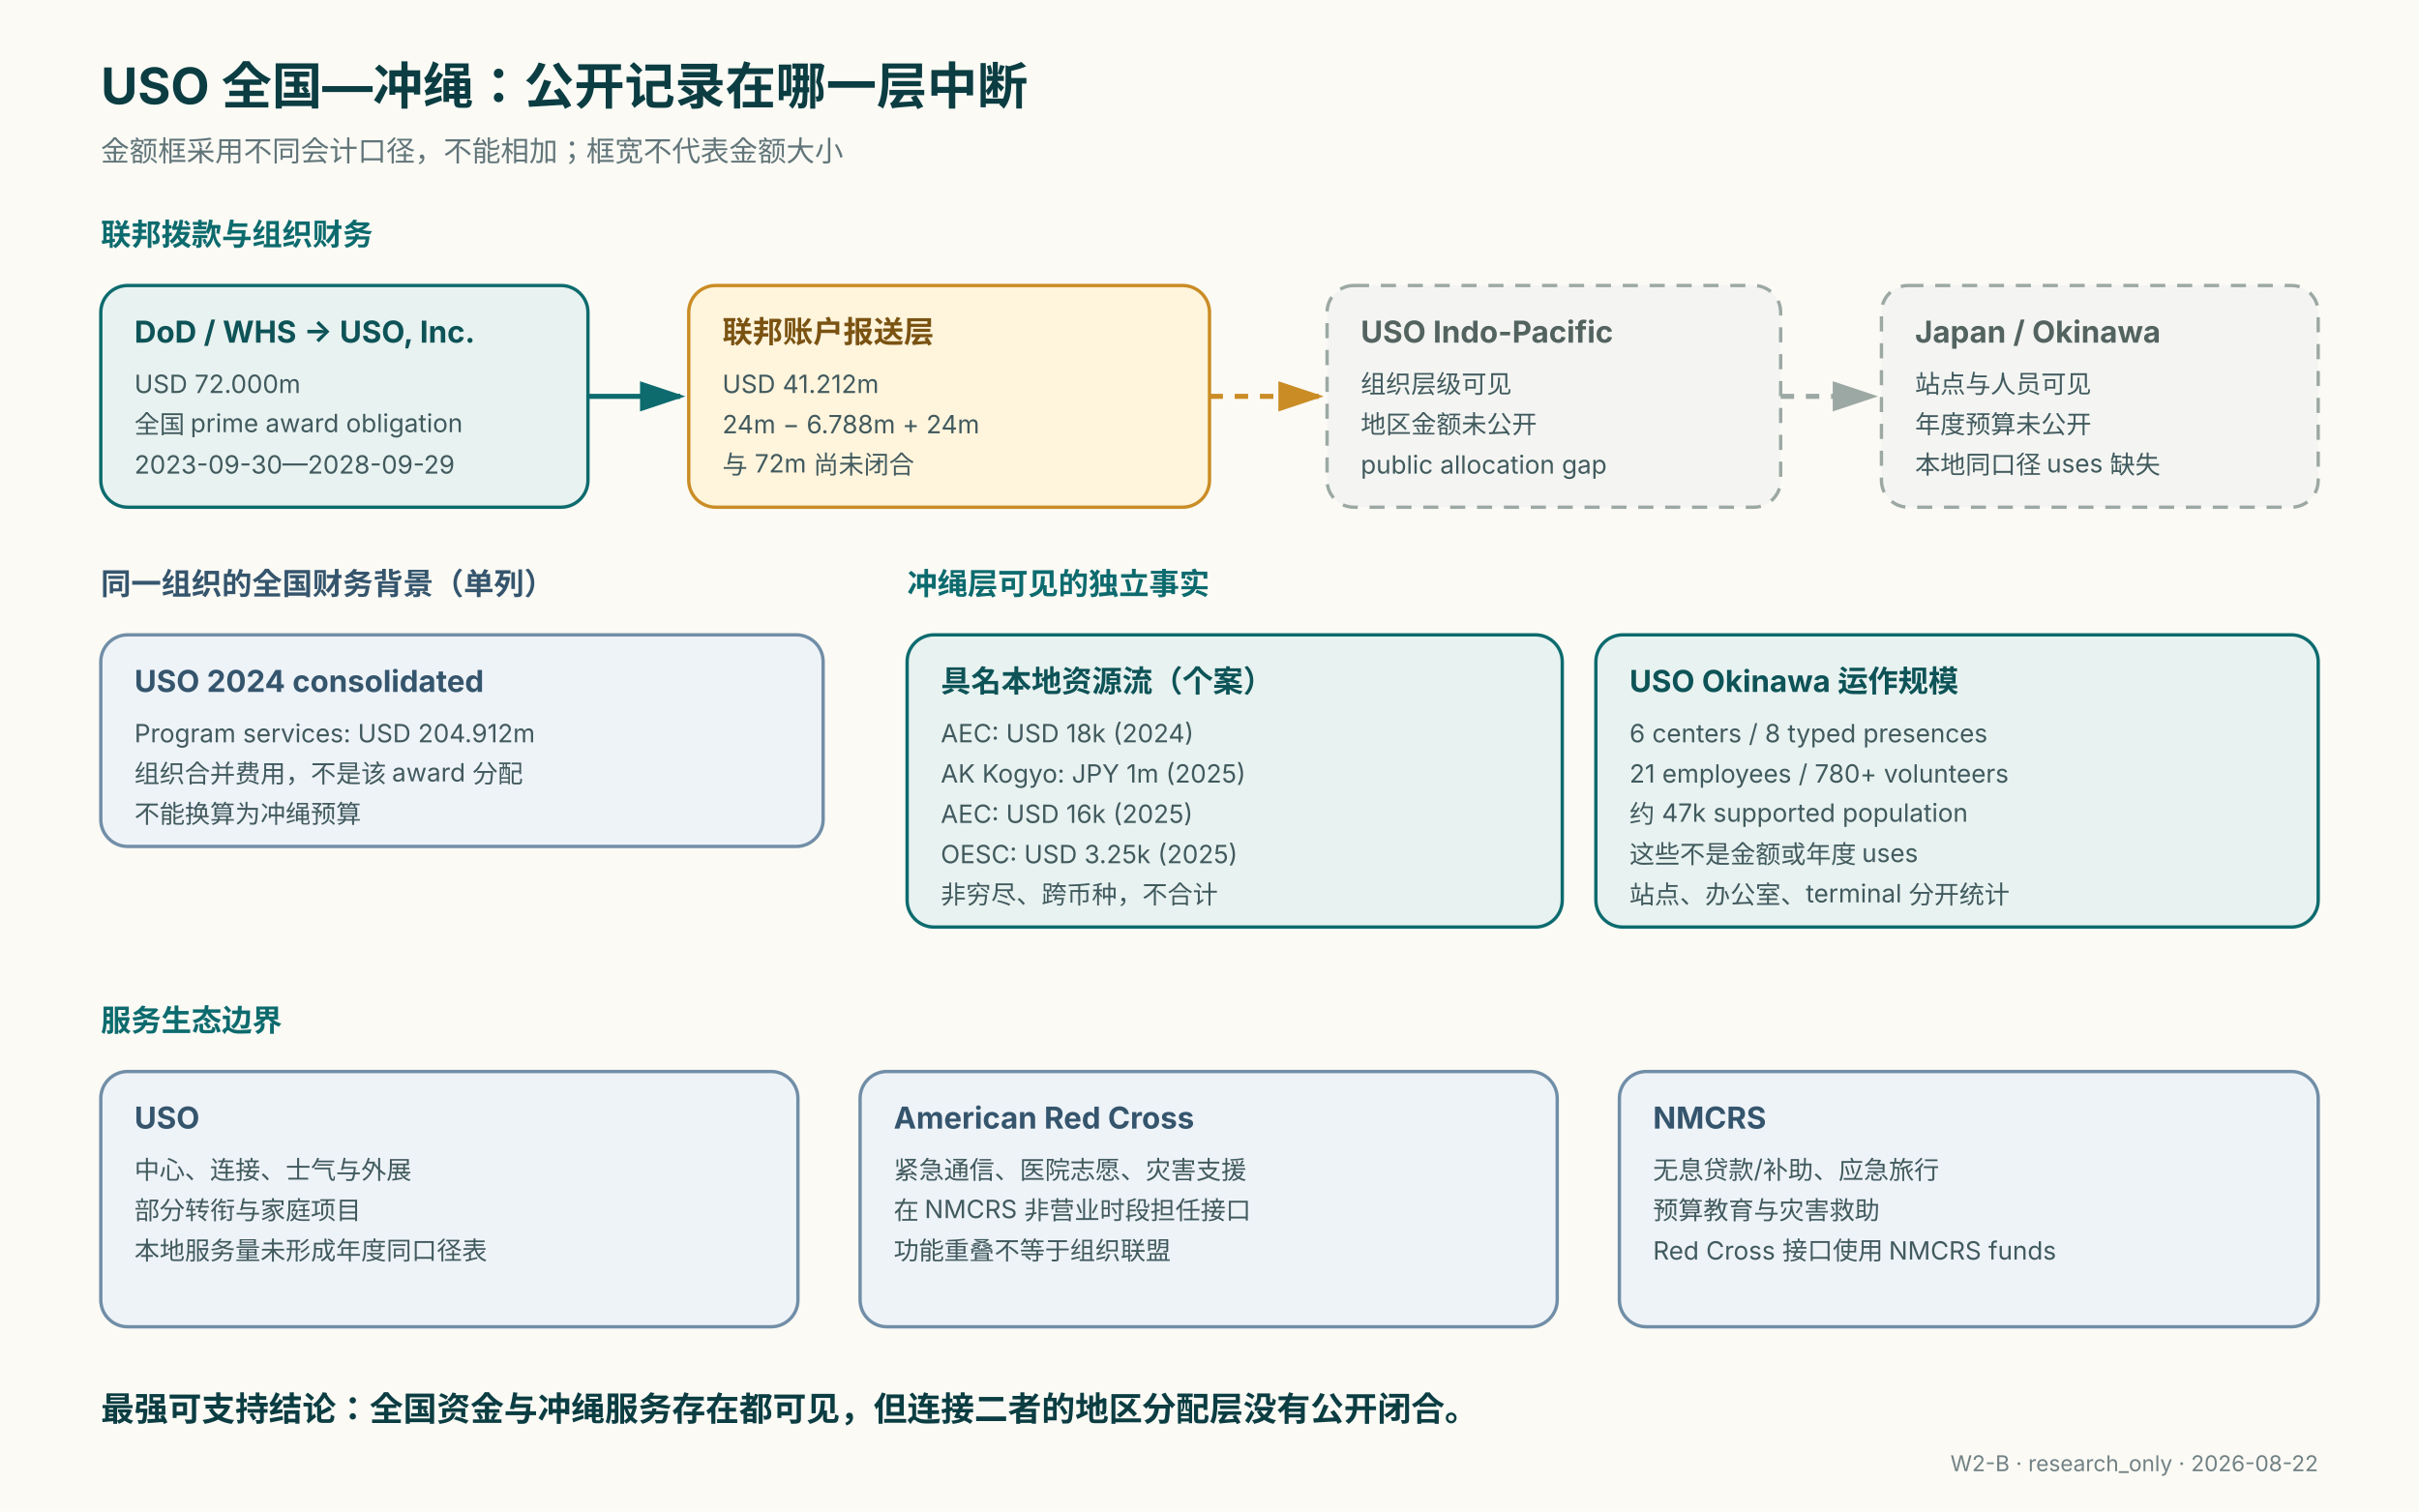
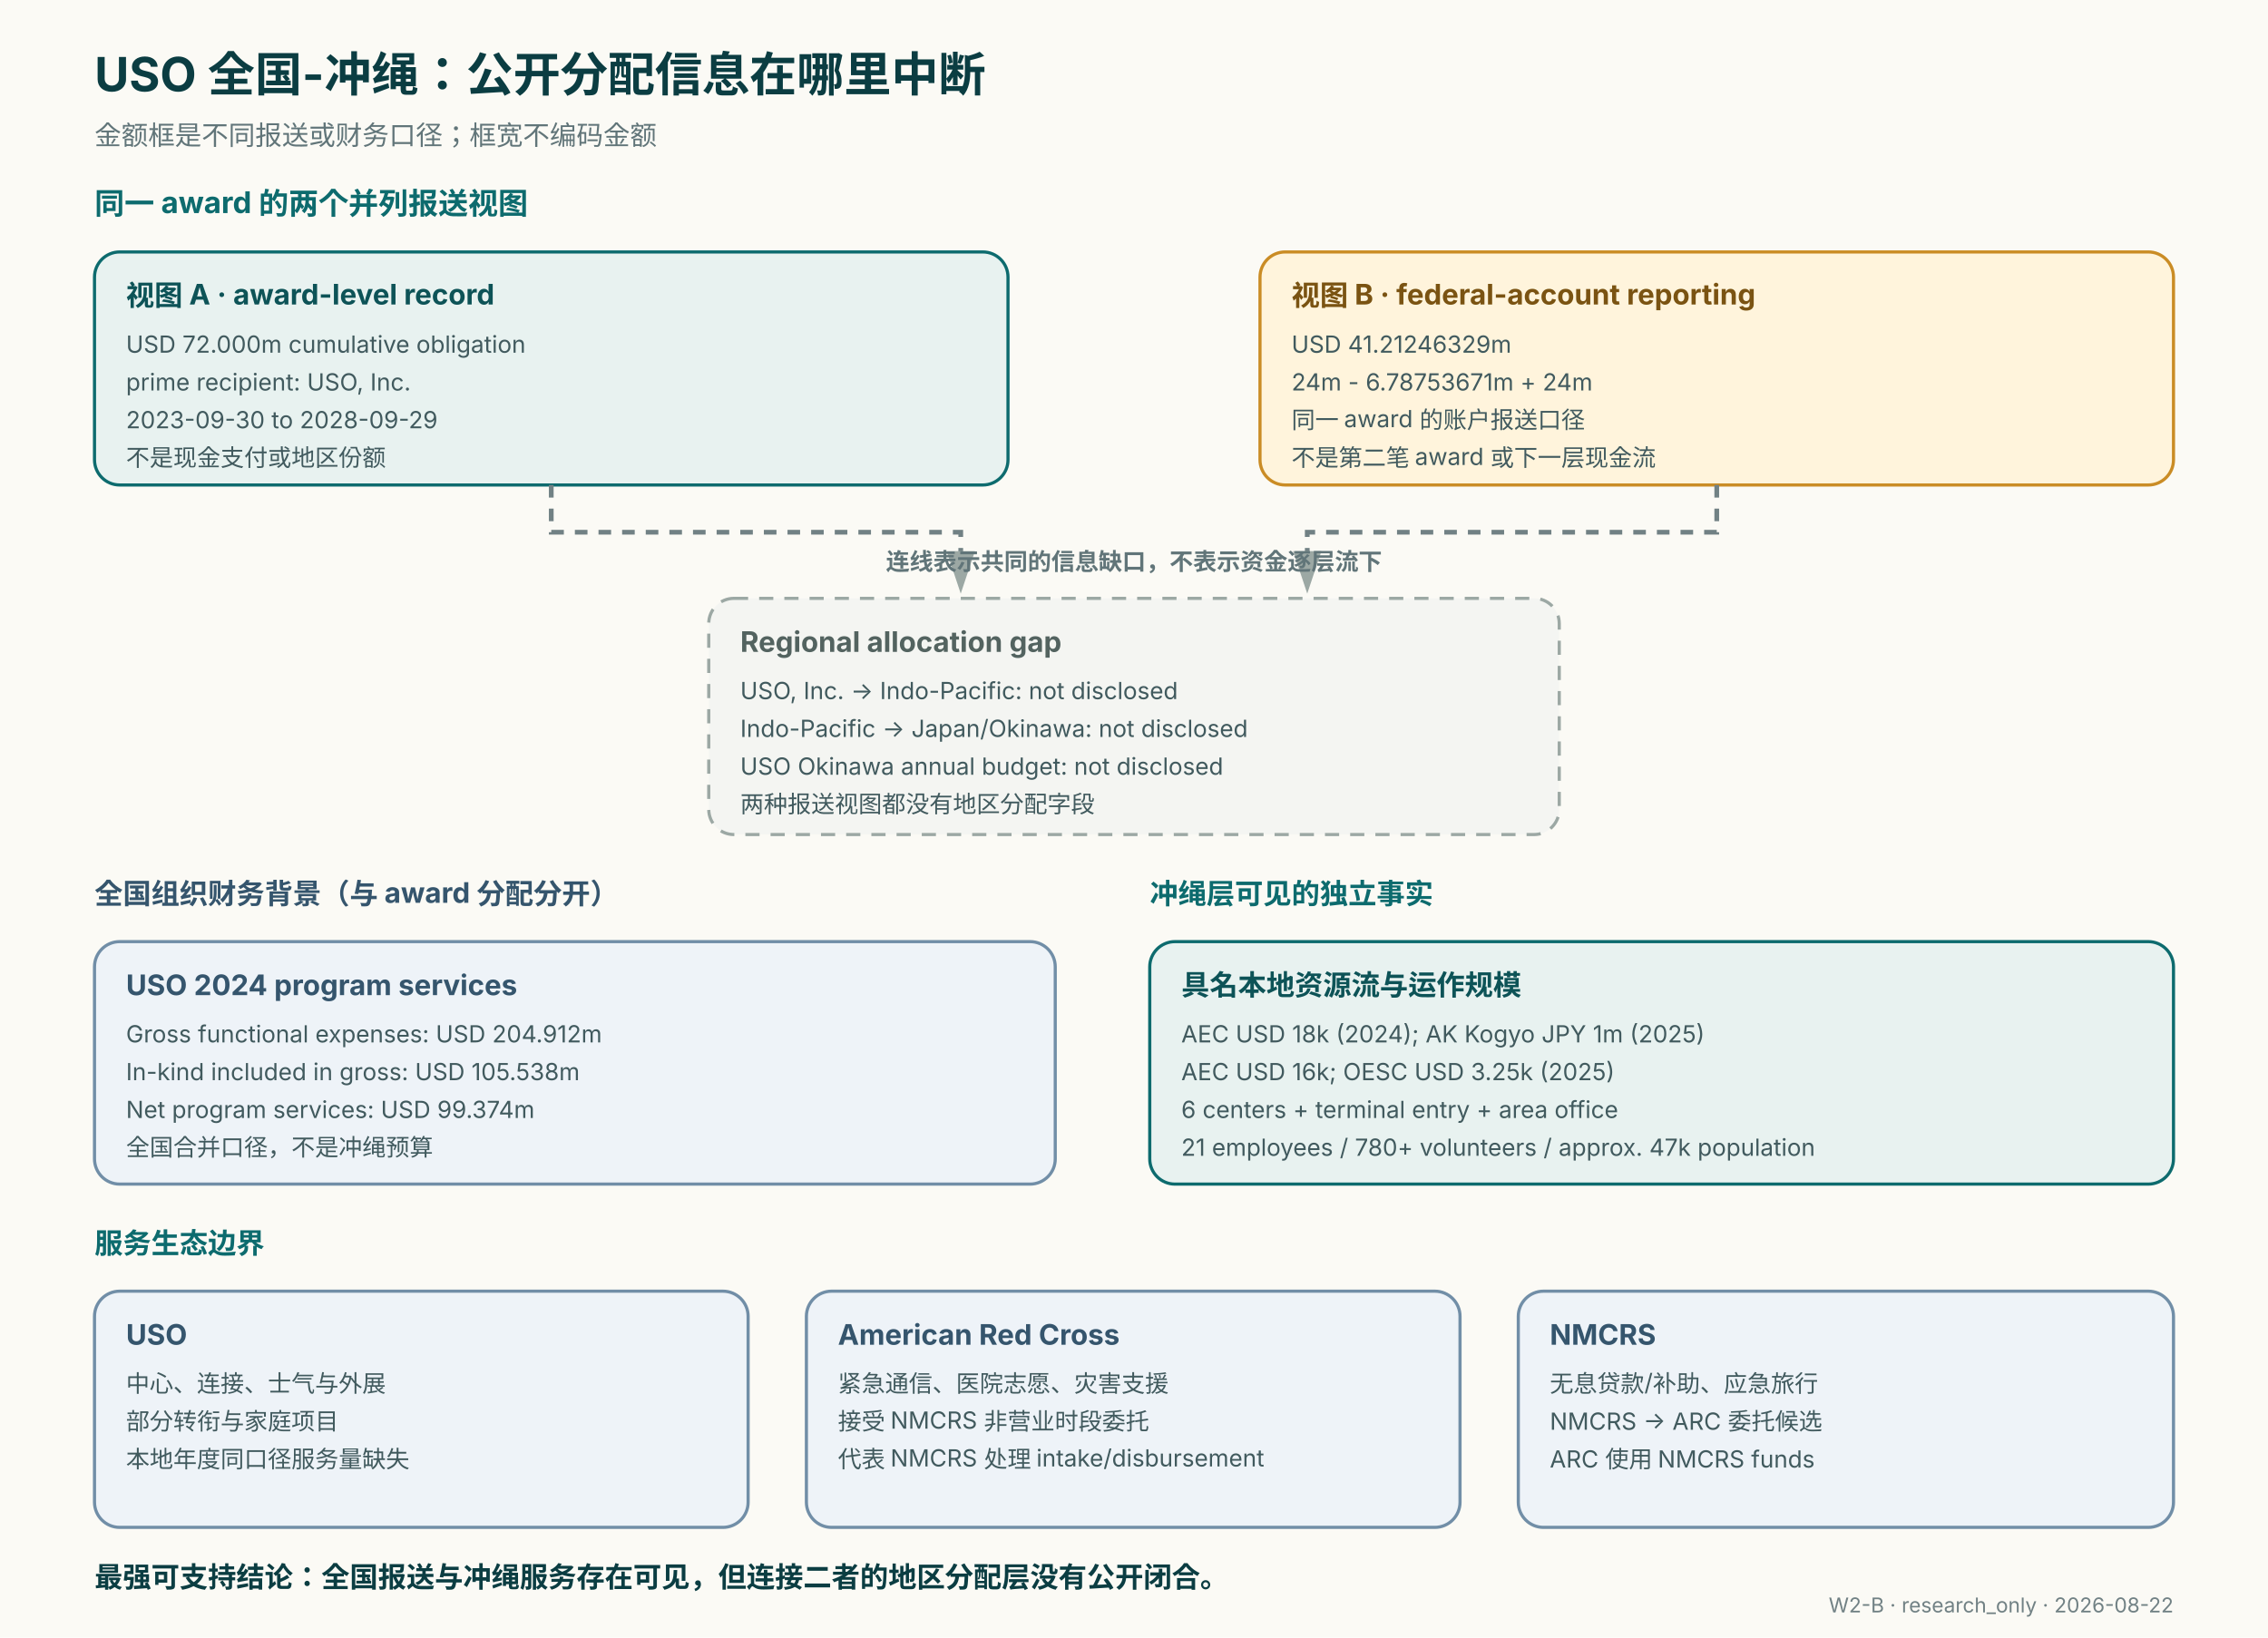
- <svg xmlns="http://www.w3.org/2000/svg" width="1440" height="900" viewBox="0 0 1440 900">
-   <rect width="1440" height="900" fill="#fbfaf5" />
-   <text x="60" y="62" font-family="Inter, Arial, Microsoft YaHei, sans-serif" font-size="30" font-weight="700" fill="#0b3d42" text-anchor="start">USO 全国—冲绳：公开记录在哪一层中断</text>
-   <text x="60" y="96" font-family="Inter, Arial, Microsoft YaHei, sans-serif" font-size="17" font-weight="400" fill="#617579" text-anchor="start">金额框采用不同会计口径，不能相加；框宽不代表金额大小</text>
-   <text x="60" y="146" font-family="Inter, Arial, Microsoft YaHei, sans-serif" font-size="18" font-weight="700" fill="#0d6b6e" text-anchor="start">联邦拨款与组织财务</text>
-   <rect x="60" y="170" width="290" height="132" rx="16" fill="#e8f2f0" stroke="#0d6b6e" stroke-width="2" />
-   <text x="80" y="204" font-family="Inter, Arial, Microsoft YaHei, sans-serif" font-size="18" font-weight="700" fill="#0d5357" text-anchor="start">DoD / WHS → USO, Inc.</text>
-   <text x="80" y="234" font-family="Inter, Arial, Microsoft YaHei, sans-serif" font-size="15" font-weight="400" fill="#415a5e" text-anchor="start">USD 72.000m</text>
-   <text x="80" y="258" font-family="Inter, Arial, Microsoft YaHei, sans-serif" font-size="15" font-weight="400" fill="#415a5e" text-anchor="start">全国 prime award obligation</text>
-   <text x="80" y="282" font-family="Inter, Arial, Microsoft YaHei, sans-serif" font-size="15" font-weight="400" fill="#415a5e" text-anchor="start">2023-09-30—2028-09-29</text>
-   <path d="M350 236 H405" stroke="#0d6b6e" stroke-width="3" marker-end="url(#arrow)" />
-   <rect x="410" y="170" width="310" height="132" rx="16" fill="#fff4dc" stroke="#ca8c25" stroke-width="2" />
-   <text x="430" y="204" font-family="Inter, Arial, Microsoft YaHei, sans-serif" font-size="18" font-weight="700" fill="#7a5312" text-anchor="start">联邦账户报送层</text>
-   <text x="430" y="234" font-family="Inter, Arial, Microsoft YaHei, sans-serif" font-size="15" font-weight="400" fill="#415a5e" text-anchor="start">USD 41.212m</text>
-   <text x="430" y="258" font-family="Inter, Arial, Microsoft YaHei, sans-serif" font-size="15" font-weight="400" fill="#415a5e" text-anchor="start">24m − 6.788m + 24m</text>
-   <text x="430" y="282" font-family="Inter, Arial, Microsoft YaHei, sans-serif" font-size="15" font-weight="400" fill="#415a5e" text-anchor="start">与 72m 尚未闭合</text>
-   <path d="M720 236 H785" stroke="#ca8c25" stroke-width="3" stroke-dasharray="8 7" marker-end="url(#arrowAmber)" />
-   <rect x="790" y="170" width="270" height="132" rx="16" fill="#f4f5f2" stroke="#9ca8a4" stroke-width="2" stroke-dasharray="9 7" />
-   <text x="810" y="204" font-family="Inter, Arial, Microsoft YaHei, sans-serif" font-size="18" font-weight="700" fill="#536360" text-anchor="start">USO Indo-Pacific</text>
-   <text x="810" y="234" font-family="Inter, Arial, Microsoft YaHei, sans-serif" font-size="15" font-weight="400" fill="#415a5e" text-anchor="start">组织层级可见</text>
-   <text x="810" y="258" font-family="Inter, Arial, Microsoft YaHei, sans-serif" font-size="15" font-weight="400" fill="#415a5e" text-anchor="start">地区金额未公开</text>
-   <text x="810" y="282" font-family="Inter, Arial, Microsoft YaHei, sans-serif" font-size="15" font-weight="400" fill="#415a5e" text-anchor="start">public allocation gap</text>
-   <path d="M1060 236 H1115" stroke="#9ca8a4" stroke-width="3" stroke-dasharray="8 7" marker-end="url(#arrowGray)" />
-   <rect x="1120" y="170" width="260" height="132" rx="16" fill="#f4f5f2" stroke="#9ca8a4" stroke-width="2" stroke-dasharray="9 7" />
-   <text x="1140" y="204" font-family="Inter, Arial, Microsoft YaHei, sans-serif" font-size="18" font-weight="700" fill="#536360" text-anchor="start">Japan / Okinawa</text>
-   <text x="1140" y="234" font-family="Inter, Arial, Microsoft YaHei, sans-serif" font-size="15" font-weight="400" fill="#415a5e" text-anchor="start">站点与人员可见</text>
-   <text x="1140" y="258" font-family="Inter, Arial, Microsoft YaHei, sans-serif" font-size="15" font-weight="400" fill="#415a5e" text-anchor="start">年度预算未公开</text>
-   <text x="1140" y="282" font-family="Inter, Arial, Microsoft YaHei, sans-serif" font-size="15" font-weight="400" fill="#415a5e" text-anchor="start">本地同口径 uses 缺失</text>
-   <text x="60" y="354" font-family="Inter, Arial, Microsoft YaHei, sans-serif" font-size="18" font-weight="700" fill="#35556d" text-anchor="start">同一组织的全国财务背景（单列）</text>
-   <rect x="60" y="378" width="430" height="126" rx="16" fill="#eef3f8" stroke="#718ea7" stroke-width="2" />
-   <text x="80" y="412" font-family="Inter, Arial, Microsoft YaHei, sans-serif" font-size="18" font-weight="700" fill="#35556d" text-anchor="start">USO 2024 consolidated</text>
-   <text x="80" y="442" font-family="Inter, Arial, Microsoft YaHei, sans-serif" font-size="15" font-weight="400" fill="#415a5e" text-anchor="start">Program services: USD 204.912m</text>
-   <text x="80" y="466" font-family="Inter, Arial, Microsoft YaHei, sans-serif" font-size="15" font-weight="400" fill="#415a5e" text-anchor="start">组织合并费用，不是该 award 分配</text>
-   <text x="80" y="490" font-family="Inter, Arial, Microsoft YaHei, sans-serif" font-size="15" font-weight="400" fill="#415a5e" text-anchor="start">不能换算为冲绳预算</text>
-   <text x="540" y="354" font-family="Inter, Arial, Microsoft YaHei, sans-serif" font-size="18" font-weight="700" fill="#0d6b6e" text-anchor="start">冲绳层可见的独立事实</text>
-   <rect x="540" y="378" width="390" height="174" rx="16" fill="#e8f2f0" stroke="#0d6b6e" stroke-width="2" />
-   <text x="560" y="412" font-family="Inter, Arial, Microsoft YaHei, sans-serif" font-size="18" font-weight="700" fill="#0d5357" text-anchor="start">具名本地资源流（个案）</text>
-   <text x="560" y="442" font-family="Inter, Arial, Microsoft YaHei, sans-serif" font-size="15" font-weight="400" fill="#415a5e" text-anchor="start">AEC: USD 18k (2024)</text>
-   <text x="560" y="466" font-family="Inter, Arial, Microsoft YaHei, sans-serif" font-size="15" font-weight="400" fill="#415a5e" text-anchor="start">AK Kogyo: JPY 1m (2025)</text>
-   <text x="560" y="490" font-family="Inter, Arial, Microsoft YaHei, sans-serif" font-size="15" font-weight="400" fill="#415a5e" text-anchor="start">AEC: USD 16k (2025)</text>
-   <text x="560" y="514" font-family="Inter, Arial, Microsoft YaHei, sans-serif" font-size="15" font-weight="400" fill="#415a5e" text-anchor="start">OESC: USD 3.25k (2025)</text>
-   <text x="560" y="538" font-family="Inter, Arial, Microsoft YaHei, sans-serif" font-size="15" font-weight="400" fill="#415a5e" text-anchor="start">非穷尽、跨币种，不合计</text>
-   <rect x="950" y="378" width="430" height="174" rx="16" fill="#e8f2f0" stroke="#0d6b6e" stroke-width="2" />
-   <text x="970" y="412" font-family="Inter, Arial, Microsoft YaHei, sans-serif" font-size="18" font-weight="700" fill="#0d5357" text-anchor="start">USO Okinawa 运作规模</text>
-   <text x="970" y="442" font-family="Inter, Arial, Microsoft YaHei, sans-serif" font-size="15" font-weight="400" fill="#415a5e" text-anchor="start">6 centers / 8 typed presences</text>
-   <text x="970" y="466" font-family="Inter, Arial, Microsoft YaHei, sans-serif" font-size="15" font-weight="400" fill="#415a5e" text-anchor="start">21 employees / 780+ volunteers</text>
-   <text x="970" y="490" font-family="Inter, Arial, Microsoft YaHei, sans-serif" font-size="15" font-weight="400" fill="#415a5e" text-anchor="start">约 47k supported population</text>
-   <text x="970" y="514" font-family="Inter, Arial, Microsoft YaHei, sans-serif" font-size="15" font-weight="400" fill="#415a5e" text-anchor="start">这些不是金额或年度 uses</text>
-   <text x="970" y="538" font-family="Inter, Arial, Microsoft YaHei, sans-serif" font-size="15" font-weight="400" fill="#415a5e" text-anchor="start">站点、办公室、terminal 分开统计</text>
-   <text x="60" y="614" font-family="Inter, Arial, Microsoft YaHei, sans-serif" font-size="18" font-weight="700" fill="#0d6b6e" text-anchor="start">服务生态边界</text>
-   <rect x="60" y="638" width="415" height="152" rx="16" fill="#eef3f8" stroke="#718ea7" stroke-width="2" />
-   <text x="80" y="672" font-family="Inter, Arial, Microsoft YaHei, sans-serif" font-size="18" font-weight="700" fill="#35556d" text-anchor="start">USO</text>
-   <text x="80" y="702" font-family="Inter, Arial, Microsoft YaHei, sans-serif" font-size="15" font-weight="400" fill="#415a5e" text-anchor="start">中心、连接、士气与外展</text>
-   <text x="80" y="726" font-family="Inter, Arial, Microsoft YaHei, sans-serif" font-size="15" font-weight="400" fill="#415a5e" text-anchor="start">部分转衔与家庭项目</text>
-   <text x="80" y="750" font-family="Inter, Arial, Microsoft YaHei, sans-serif" font-size="15" font-weight="400" fill="#415a5e" text-anchor="start">本地服务量未形成年度同口径表</text>
-   <rect x="512" y="638" width="415" height="152" rx="16" fill="#eef3f8" stroke="#718ea7" stroke-width="2" />
-   <text x="532" y="672" font-family="Inter, Arial, Microsoft YaHei, sans-serif" font-size="18" font-weight="700" fill="#35556d" text-anchor="start">American Red Cross</text>
-   <text x="532" y="702" font-family="Inter, Arial, Microsoft YaHei, sans-serif" font-size="15" font-weight="400" fill="#415a5e" text-anchor="start">紧急通信、医院志愿、灾害支援</text>
-   <text x="532" y="726" font-family="Inter, Arial, Microsoft YaHei, sans-serif" font-size="15" font-weight="400" fill="#415a5e" text-anchor="start">在 NMCRS 非营业时段担任接口</text>
-   <text x="532" y="750" font-family="Inter, Arial, Microsoft YaHei, sans-serif" font-size="15" font-weight="400" fill="#415a5e" text-anchor="start">功能重叠不等于组织联盟</text>
-   <rect x="964" y="638" width="416" height="152" rx="16" fill="#eef3f8" stroke="#718ea7" stroke-width="2" />
-   <text x="984" y="672" font-family="Inter, Arial, Microsoft YaHei, sans-serif" font-size="18" font-weight="700" fill="#35556d" text-anchor="start">NMCRS</text>
-   <text x="984" y="702" font-family="Inter, Arial, Microsoft YaHei, sans-serif" font-size="15" font-weight="400" fill="#415a5e" text-anchor="start">无息贷款/补助、应急旅行</text>
-   <text x="984" y="726" font-family="Inter, Arial, Microsoft YaHei, sans-serif" font-size="15" font-weight="400" fill="#415a5e" text-anchor="start">预算教育与灾害救助</text>
-   <text x="984" y="750" font-family="Inter, Arial, Microsoft YaHei, sans-serif" font-size="15" font-weight="400" fill="#415a5e" text-anchor="start">Red Cross 接口使用 NMCRS funds</text>
-   <text x="60" y="846" font-family="Inter, Arial, Microsoft YaHei, sans-serif" font-size="20" font-weight="700" fill="#0b3d42" text-anchor="start">最强可支持结论：全国资金与冲绳服务存在都可见，但连接二者的地区分配层没有公开闭合。</text>
-   <text x="1380" y="876" font-family="Inter, Arial, Microsoft YaHei, sans-serif" font-size="13" font-weight="400" fill="#718184" text-anchor="end">W2-B · research_only · 2026-08-22</text>
+ <svg xmlns="http://www.w3.org/2000/svg" width="1440" height="1040" viewBox="0 0 1440 1040">
+   <rect width="1440" height="1040" fill="#fbfaf5" />
+   <text x="60" y="58" font-family="Inter, Arial, Microsoft YaHei, sans-serif" font-size="30" font-weight="700" fill="#0b3d42" text-anchor="start">USO 全国-冲绳：公开分配信息在哪里中断</text>
+   <text x="60" y="92" font-family="Inter, Arial, Microsoft YaHei, sans-serif" font-size="17" font-weight="400" fill="#617579" text-anchor="start">金额框是不同报送或财务口径；框宽不编码金额</text>
+   <text x="60" y="136" font-family="Inter, Arial, Microsoft YaHei, sans-serif" font-size="19" font-weight="700" fill="#0d6b6e" text-anchor="start">同一 award 的两个并列报送视图</text>
+   <rect x="60" y="160" width="580" height="148" rx="16" fill="#e8f2f0" stroke="#0d6b6e" stroke-width="2" />
+   <text x="80" y="194" font-family="Inter, Arial, Microsoft YaHei, sans-serif" font-size="18" font-weight="700" fill="#0d5357" text-anchor="start">视图 A · award-level record</text>
+   <text x="80" y="224" font-family="Inter, Arial, Microsoft YaHei, sans-serif" font-size="15" font-weight="400" fill="#415a5e" text-anchor="start">USD 72.000m cumulative obligation</text>
+   <text x="80" y="248" font-family="Inter, Arial, Microsoft YaHei, sans-serif" font-size="15" font-weight="400" fill="#415a5e" text-anchor="start">prime recipient: USO, Inc.</text>
+   <text x="80" y="272" font-family="Inter, Arial, Microsoft YaHei, sans-serif" font-size="15" font-weight="400" fill="#415a5e" text-anchor="start">2023-09-30 to 2028-09-29</text>
+   <text x="80" y="296" font-family="Inter, Arial, Microsoft YaHei, sans-serif" font-size="15" font-weight="400" fill="#415a5e" text-anchor="start">不是现金支付或地区份额</text>
+   <rect x="800" y="160" width="580" height="148" rx="16" fill="#fff4dc" stroke="#ca8c25" stroke-width="2" />
+   <text x="820" y="194" font-family="Inter, Arial, Microsoft YaHei, sans-serif" font-size="18" font-weight="700" fill="#7a5312" text-anchor="start">视图 B · federal-account reporting</text>
+   <text x="820" y="224" font-family="Inter, Arial, Microsoft YaHei, sans-serif" font-size="15" font-weight="400" fill="#415a5e" text-anchor="start">USD 41.21246329m</text>
+   <text x="820" y="248" font-family="Inter, Arial, Microsoft YaHei, sans-serif" font-size="15" font-weight="400" fill="#415a5e" text-anchor="start">24m - 6.78753671m + 24m</text>
+   <text x="820" y="272" font-family="Inter, Arial, Microsoft YaHei, sans-serif" font-size="15" font-weight="400" fill="#415a5e" text-anchor="start">同一 award 的账户报送口径</text>
+   <text x="820" y="296" font-family="Inter, Arial, Microsoft YaHei, sans-serif" font-size="15" font-weight="400" fill="#415a5e" text-anchor="start">不是第二笔 award 或下一层现金流</text>
+   <path d="M350 308 V338 H610 V374" stroke="#718184" stroke-width="3" stroke-dasharray="8 7" fill="none" marker-end="url(#arrowGray)" />
+   <path d="M1090 308 V338 H830 V374" stroke="#718184" stroke-width="3" stroke-dasharray="8 7" fill="none" marker-end="url(#arrowGray)" />
+   <text x="720" y="362" font-family="Inter, Arial, Microsoft YaHei, sans-serif" font-size="15" font-weight="600" fill="#617579" text-anchor="middle">连线表示共同的信息缺口，不表示资金逐层流下</text>
+   <rect x="450" y="380" width="540" height="150" rx="16" fill="#f4f5f2" stroke="#9ca8a4" stroke-width="2" stroke-dasharray="9 7" />
+   <text x="470" y="414" font-family="Inter, Arial, Microsoft YaHei, sans-serif" font-size="18" font-weight="700" fill="#536360" text-anchor="start">Regional allocation gap</text>
+   <text x="470" y="444" font-family="Inter, Arial, Microsoft YaHei, sans-serif" font-size="15" font-weight="400" fill="#415a5e" text-anchor="start">USO, Inc. -&gt; Indo-Pacific: not disclosed</text>
+   <text x="470" y="468" font-family="Inter, Arial, Microsoft YaHei, sans-serif" font-size="15" font-weight="400" fill="#415a5e" text-anchor="start">Indo-Pacific -&gt; Japan/Okinawa: not disclosed</text>
+   <text x="470" y="492" font-family="Inter, Arial, Microsoft YaHei, sans-serif" font-size="15" font-weight="400" fill="#415a5e" text-anchor="start">USO Okinawa annual budget: not disclosed</text>
+   <text x="470" y="516" font-family="Inter, Arial, Microsoft YaHei, sans-serif" font-size="15" font-weight="400" fill="#415a5e" text-anchor="start">两种报送视图都没有地区分配字段</text>
+   <text x="60" y="574" font-family="Inter, Arial, Microsoft YaHei, sans-serif" font-size="18" font-weight="700" fill="#35556d" text-anchor="start">全国组织财务背景（与 award 分配分开）</text>
+   <rect x="60" y="598" width="610" height="154" rx="16" fill="#eef3f8" stroke="#718ea7" stroke-width="2" />
+   <text x="80" y="632" font-family="Inter, Arial, Microsoft YaHei, sans-serif" font-size="18" font-weight="700" fill="#35556d" text-anchor="start">USO 2024 program services</text>
+   <text x="80" y="662" font-family="Inter, Arial, Microsoft YaHei, sans-serif" font-size="15" font-weight="400" fill="#415a5e" text-anchor="start">Gross functional expenses: USD 204.912m</text>
+   <text x="80" y="686" font-family="Inter, Arial, Microsoft YaHei, sans-serif" font-size="15" font-weight="400" fill="#415a5e" text-anchor="start">In-kind included in gross: USD 105.538m</text>
+   <text x="80" y="710" font-family="Inter, Arial, Microsoft YaHei, sans-serif" font-size="15" font-weight="400" fill="#415a5e" text-anchor="start">Net program services: USD 99.374m</text>
+   <text x="80" y="734" font-family="Inter, Arial, Microsoft YaHei, sans-serif" font-size="15" font-weight="400" fill="#415a5e" text-anchor="start">全国合并口径，不是冲绳预算</text>
+   <text x="730" y="574" font-family="Inter, Arial, Microsoft YaHei, sans-serif" font-size="18" font-weight="700" fill="#0d6b6e" text-anchor="start">冲绳层可见的独立事实</text>
+   <rect x="730" y="598" width="650" height="154" rx="16" fill="#e8f2f0" stroke="#0d6b6e" stroke-width="2" />
+   <text x="750" y="632" font-family="Inter, Arial, Microsoft YaHei, sans-serif" font-size="18" font-weight="700" fill="#0d5357" text-anchor="start">具名本地资源流与运作规模</text>
+   <text x="750" y="662" font-family="Inter, Arial, Microsoft YaHei, sans-serif" font-size="15" font-weight="400" fill="#415a5e" text-anchor="start">AEC USD 18k (2024); AK Kogyo JPY 1m (2025)</text>
+   <text x="750" y="686" font-family="Inter, Arial, Microsoft YaHei, sans-serif" font-size="15" font-weight="400" fill="#415a5e" text-anchor="start">AEC USD 16k; OESC USD 3.25k (2025)</text>
+   <text x="750" y="710" font-family="Inter, Arial, Microsoft YaHei, sans-serif" font-size="15" font-weight="400" fill="#415a5e" text-anchor="start">6 centers + terminal entry + area office</text>
+   <text x="750" y="734" font-family="Inter, Arial, Microsoft YaHei, sans-serif" font-size="15" font-weight="400" fill="#415a5e" text-anchor="start">21 employees / 780+ volunteers / approx. 47k population</text>
+   <text x="60" y="796" font-family="Inter, Arial, Microsoft YaHei, sans-serif" font-size="18" font-weight="700" fill="#0d6b6e" text-anchor="start">服务生态边界</text>
+   <rect x="60" y="820" width="415" height="150" rx="16" fill="#eef3f8" stroke="#718ea7" stroke-width="2" />
+   <text x="80" y="854" font-family="Inter, Arial, Microsoft YaHei, sans-serif" font-size="18" font-weight="700" fill="#35556d" text-anchor="start">USO</text>
+   <text x="80" y="884" font-family="Inter, Arial, Microsoft YaHei, sans-serif" font-size="15" font-weight="400" fill="#415a5e" text-anchor="start">中心、连接、士气与外展</text>
+   <text x="80" y="908" font-family="Inter, Arial, Microsoft YaHei, sans-serif" font-size="15" font-weight="400" fill="#415a5e" text-anchor="start">部分转衔与家庭项目</text>
+   <text x="80" y="932" font-family="Inter, Arial, Microsoft YaHei, sans-serif" font-size="15" font-weight="400" fill="#415a5e" text-anchor="start">本地年度同口径服务量缺失</text>
+   <rect x="512" y="820" width="415" height="150" rx="16" fill="#eef3f8" stroke="#718ea7" stroke-width="2" />
+   <text x="532" y="854" font-family="Inter, Arial, Microsoft YaHei, sans-serif" font-size="18" font-weight="700" fill="#35556d" text-anchor="start">American Red Cross</text>
+   <text x="532" y="884" font-family="Inter, Arial, Microsoft YaHei, sans-serif" font-size="15" font-weight="400" fill="#415a5e" text-anchor="start">紧急通信、医院志愿、灾害支援</text>
+   <text x="532" y="908" font-family="Inter, Arial, Microsoft YaHei, sans-serif" font-size="15" font-weight="400" fill="#415a5e" text-anchor="start">接受 NMCRS 非营业时段委托</text>
+   <text x="532" y="932" font-family="Inter, Arial, Microsoft YaHei, sans-serif" font-size="15" font-weight="400" fill="#415a5e" text-anchor="start">代表 NMCRS 处理 intake/disbursement</text>
+   <rect x="964" y="820" width="416" height="150" rx="16" fill="#eef3f8" stroke="#718ea7" stroke-width="2" />
+   <text x="984" y="854" font-family="Inter, Arial, Microsoft YaHei, sans-serif" font-size="18" font-weight="700" fill="#35556d" text-anchor="start">NMCRS</text>
+   <text x="984" y="884" font-family="Inter, Arial, Microsoft YaHei, sans-serif" font-size="15" font-weight="400" fill="#415a5e" text-anchor="start">无息贷款/补助、应急旅行</text>
+   <text x="984" y="908" font-family="Inter, Arial, Microsoft YaHei, sans-serif" font-size="15" font-weight="400" fill="#415a5e" text-anchor="start">NMCRS -&gt; ARC 委托候选</text>
+   <text x="984" y="932" font-family="Inter, Arial, Microsoft YaHei, sans-serif" font-size="15" font-weight="400" fill="#415a5e" text-anchor="start">ARC 使用 NMCRS funds</text>
+   <text x="60" y="1008" font-family="Inter, Arial, Microsoft YaHei, sans-serif" font-size="18" font-weight="700" fill="#0b3d42" text-anchor="start">最强可支持结论：全国报送与冲绳服务存在可见，但连接二者的地区分配层没有公开闭合。</text>
+   <text x="1380" y="1024" font-family="Inter, Arial, Microsoft YaHei, sans-serif" font-size="13" font-weight="400" fill="#718184" text-anchor="end">W2-B · research_only · 2026-08-22</text>
  <defs>
    <marker id="arrow" markerWidth="10" markerHeight="10" refX="8" refY="3" orient="auto" markerUnits="strokeWidth">
      <path d="M0,0 L0,6 L9,3 z" fill="#0d6b6e" />
    </marker>
    <marker id="arrowAmber" markerWidth="10" markerHeight="10" refX="8" refY="3" orient="auto" markerUnits="strokeWidth">
      <path d="M0,0 L0,6 L9,3 z" fill="#ca8c25" />
    </marker>
    <marker id="arrowGray" markerWidth="10" markerHeight="10" refX="8" refY="3" orient="auto" markerUnits="strokeWidth">
      <path d="M0,0 L0,6 L9,3 z" fill="#9ca8a4" />
    </marker>
  </defs>
</svg>
